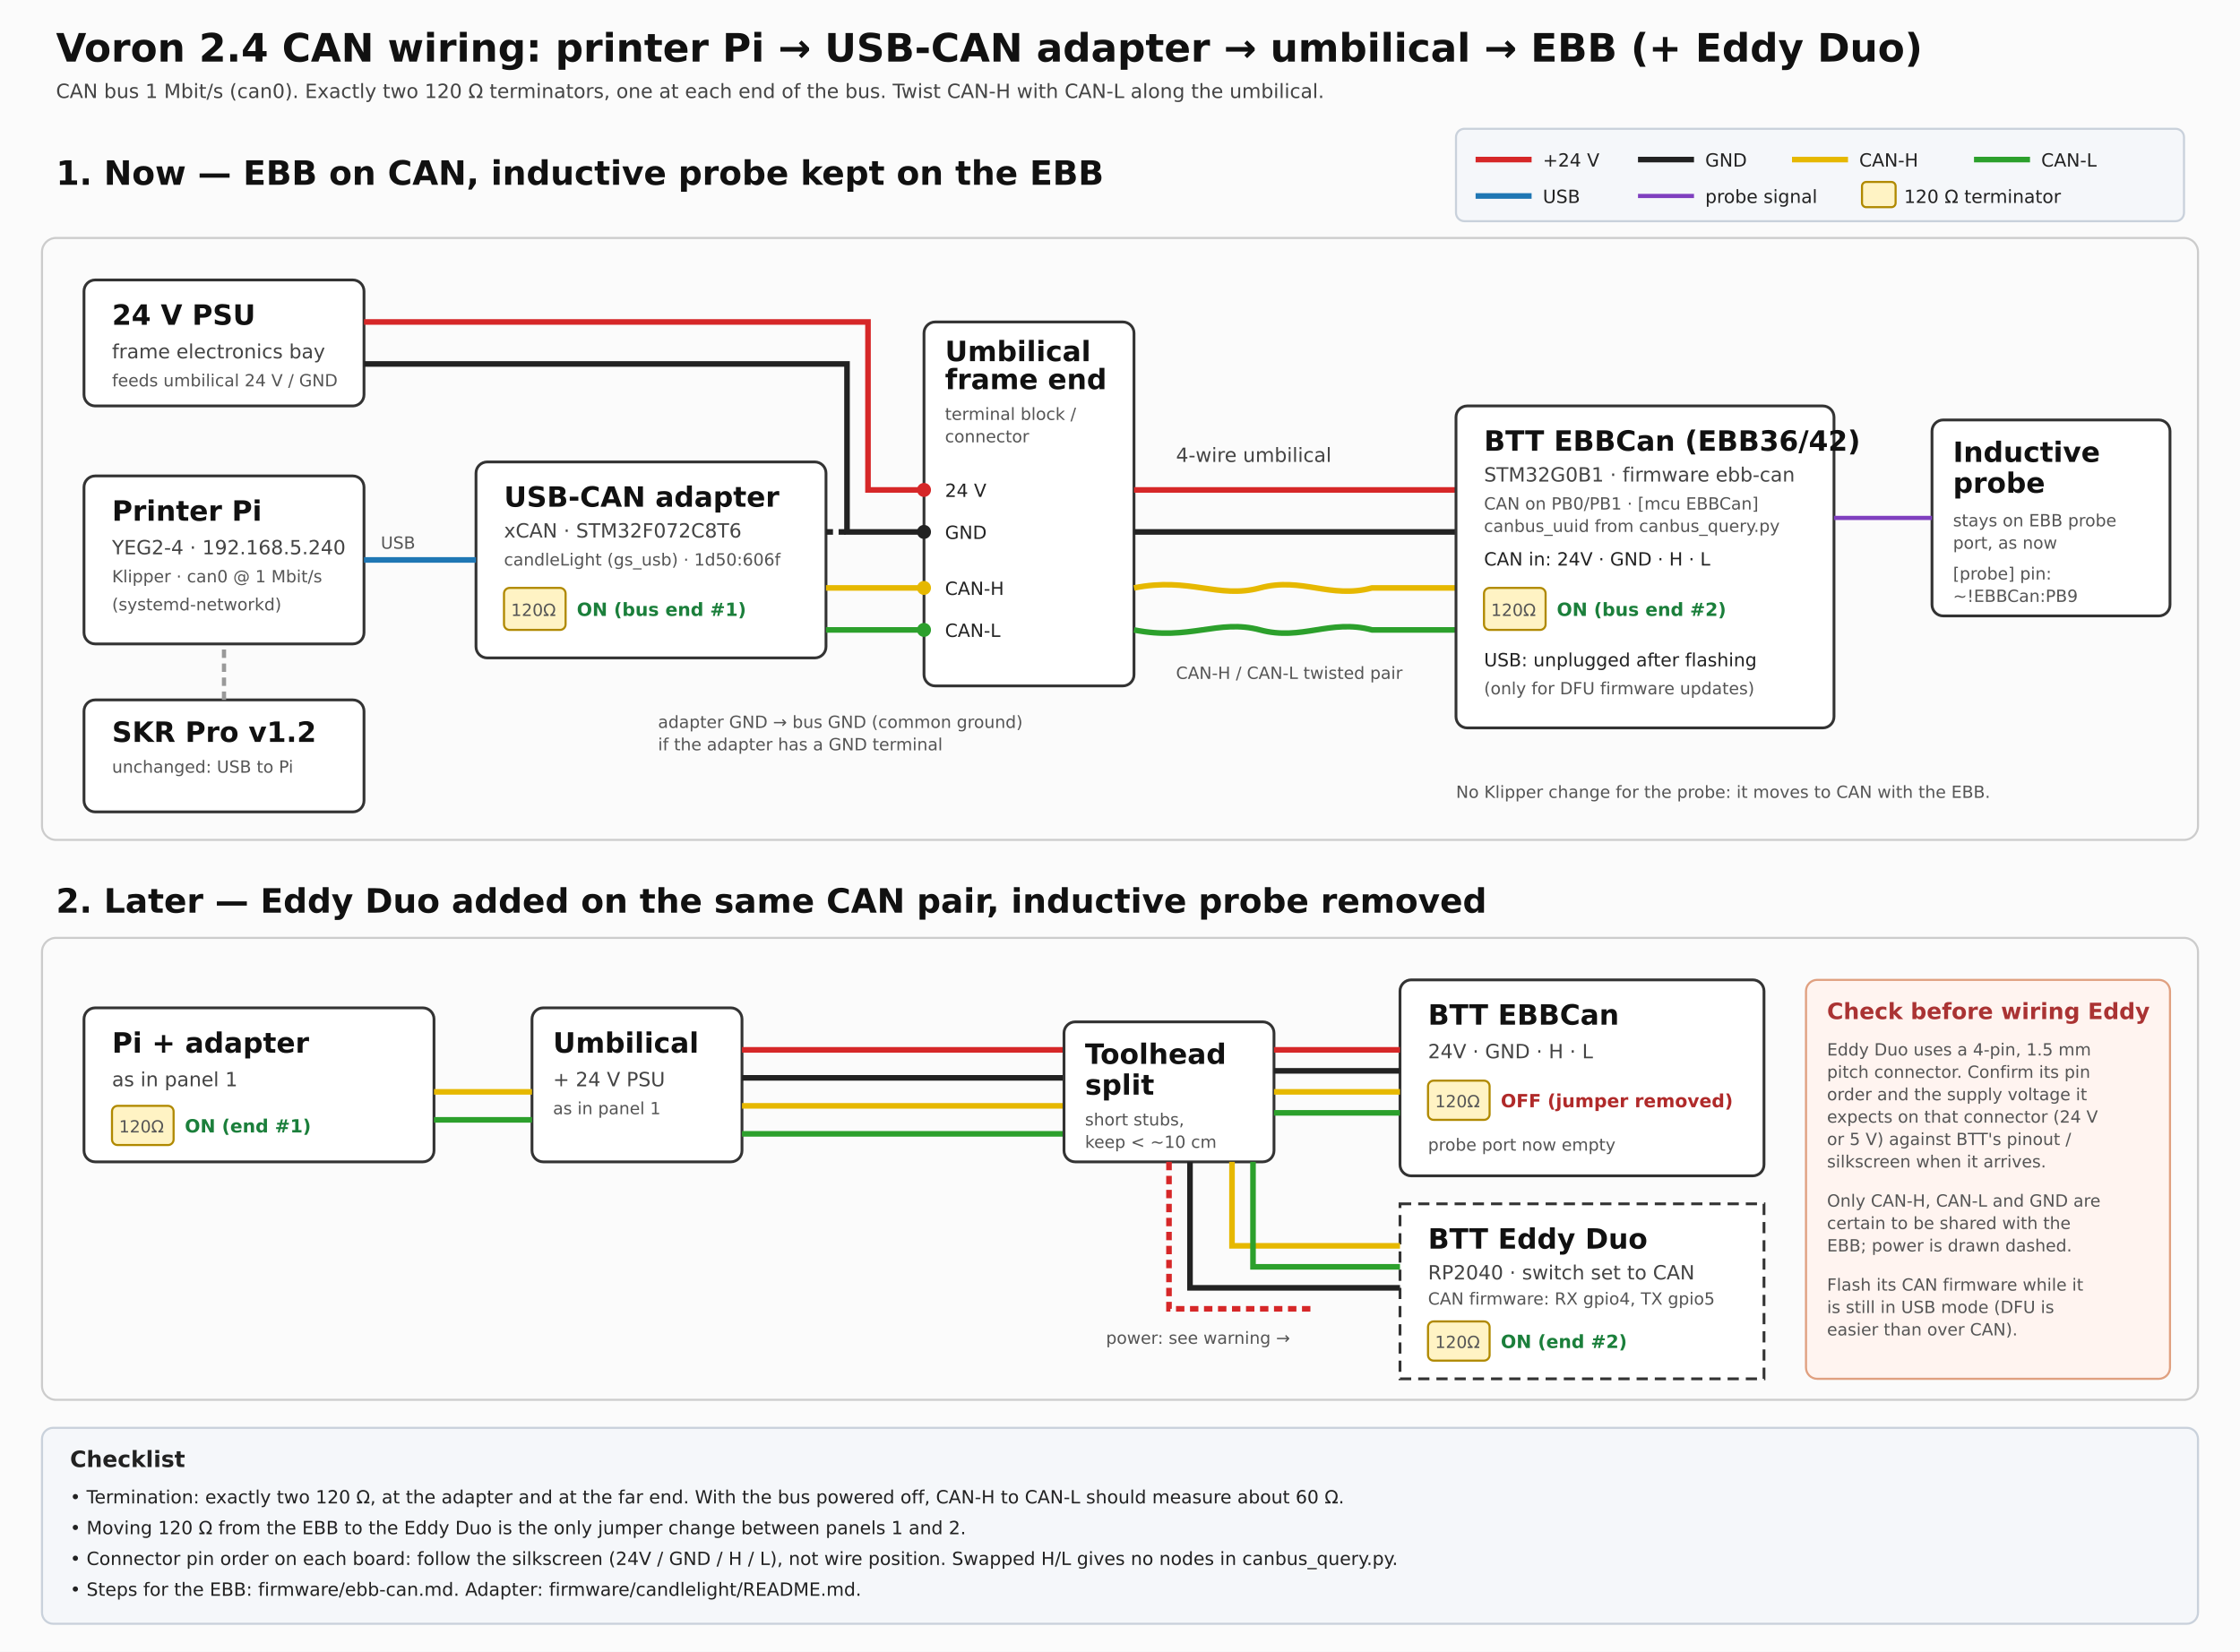
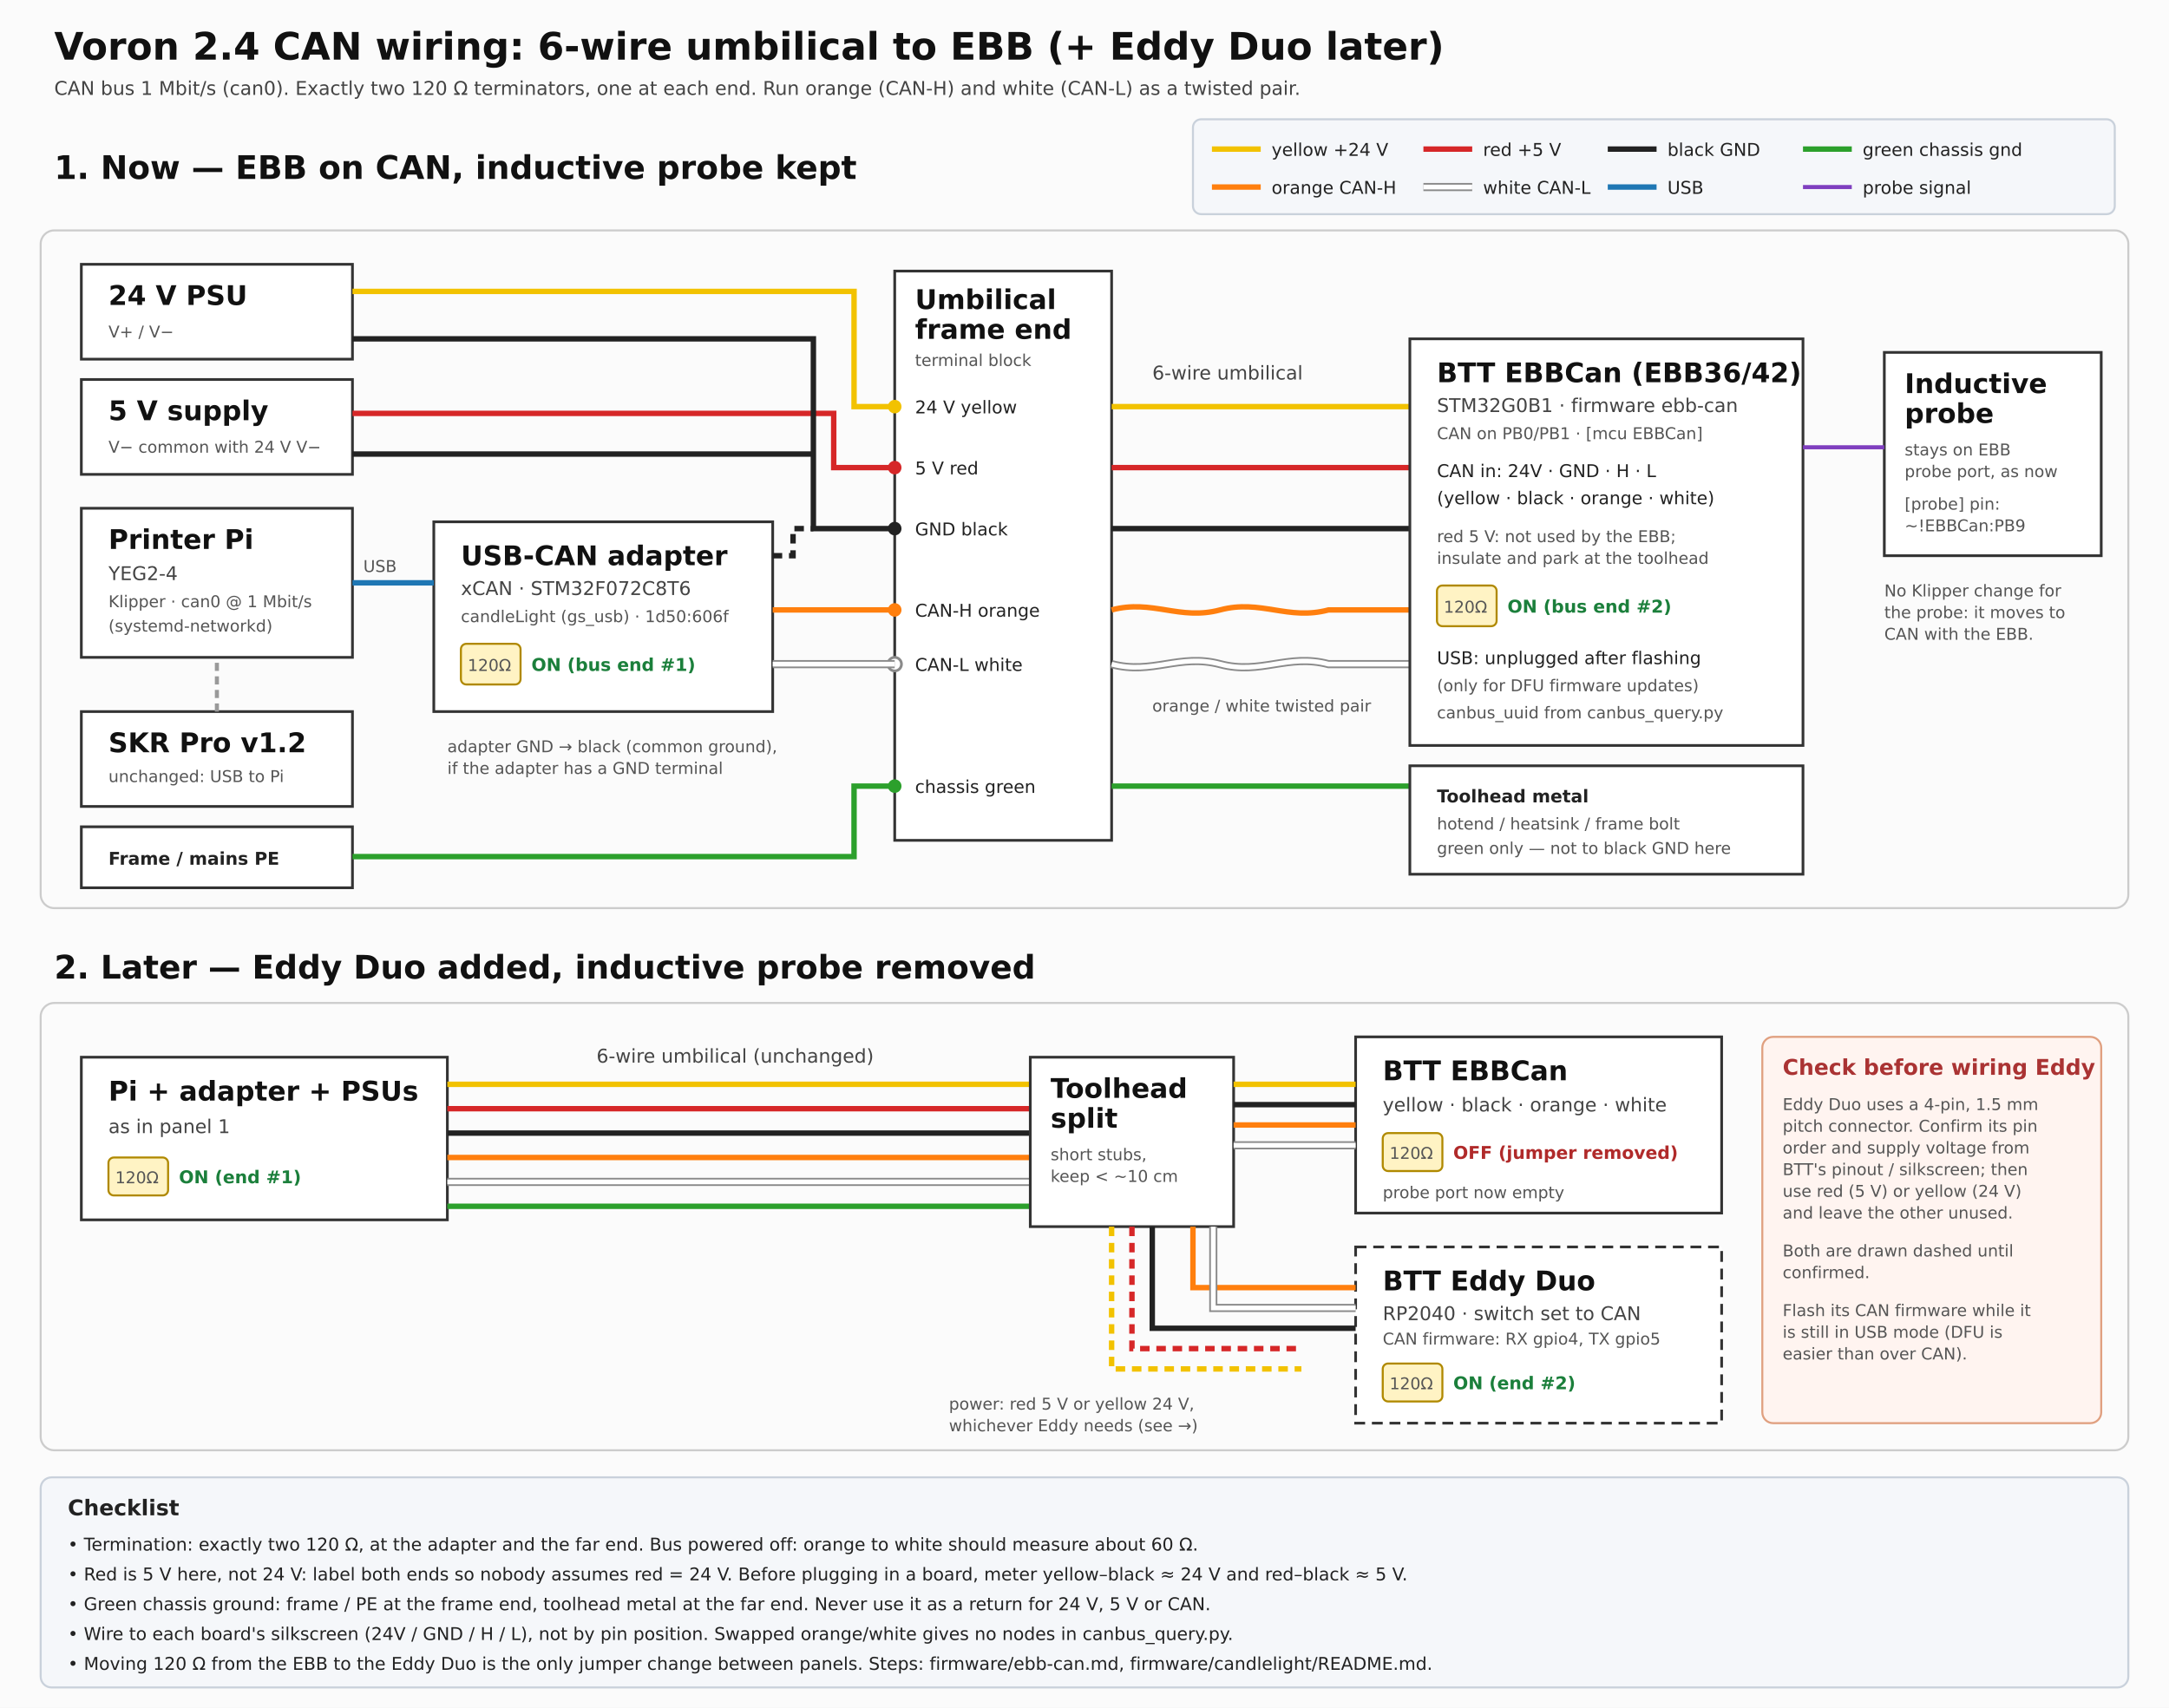
- <svg xmlns="http://www.w3.org/2000/svg" width="1600" height="1180" viewBox="0 0 1600 1180" font-family="DejaVu Sans, Liberation Sans, Arial, sans-serif">
+ <svg xmlns="http://www.w3.org/2000/svg" width="1600" height="1260" viewBox="0 0 1600 1260" font-family="DejaVu Sans, Liberation Sans, Arial, sans-serif">
  <defs>
    <style>
-       .box { fill: #ffffff; stroke: #333; stroke-width: 2; rx: 8; }
+       .box { fill: #ffffff; stroke: #333; stroke-width: 2; }
      .boxfut { fill: #ffffff; stroke: #333; stroke-width: 2; stroke-dasharray: 8 5; }
      .title { font-size: 20px; font-weight: bold; fill: #111; }
      .sub { font-size: 14px; fill: #444; }
      .lbl { font-size: 13px; fill: #222; }
      .small { font-size: 12px; fill: #555; }
      .panel { font-size: 24px; font-weight: bold; fill: #111; }
      .on { fill: #1b7f3b; font-weight: bold; }
      .off { fill: #b02a2a; font-weight: bold; }
-       .w24 { stroke: #d62728; stroke-width: 4; fill: none; }
+       .w24 { stroke: #f2c200; stroke-width: 4; fill: none; }
+       .w5 { stroke: #d62728; stroke-width: 4; fill: none; }
      .wgnd { stroke: #222; stroke-width: 4; fill: none; }
-       .wh { stroke: #e6b800; stroke-width: 4; fill: none; }
-       .wl { stroke: #2ca02c; stroke-width: 4; fill: none; }
+       .wh { stroke: #ff7f0e; stroke-width: 4; fill: none; }
+       .wlo { stroke: #8a8a8a; stroke-width: 6; fill: none; }
+       .wl { stroke: #ffffff; stroke-width: 3.5; fill: none; }
+       .wpe { stroke: #2ca02c; stroke-width: 4; fill: none; }
      .usb { stroke: #1f77b4; stroke-width: 4; fill: none; }
      .usbold { stroke: #999; stroke-width: 3; fill: none; stroke-dasharray: 6 4; }
      .sig { stroke: #7f3fbf; stroke-width: 3; fill: none; }
+       .dash { stroke-dasharray: 7 5; }
      .term { fill: #fff3c4; stroke: #b08900; stroke-width: 1.5; }
      .note { fill: #f5f7fa; stroke: #c9d1db; stroke-width: 1.5; }
      .warn { fill: #fff4f0; stroke: #e0a080; stroke-width: 1.5; }
    </style>
  </defs>
-   <rect width="1600" height="1180" fill="#fbfbfb" />
-   <text x="40" y="44" font-size="28" font-weight="bold" fill="#111">Voron 2.4 CAN wiring: printer Pi → USB-CAN adapter → umbilical → EBB (+ Eddy Duo)</text>
-   <text x="40" y="70" class="sub">CAN bus 1 Mbit/s (can0). Exactly two 120 Ω terminators, one at each end of the bus. Twist CAN-H with CAN-L along the umbilical.</text>
-   <g transform="translate(1040,92)">
-     <rect x="0" y="0" width="520" height="66" class="note" rx="6" />
-     <line x1="14" y1="22" x2="54" y2="22" class="w24" />
-     <text x="62" y="27" class="lbl">+24 V</text>
-     <line x1="130" y1="22" x2="170" y2="22" class="wgnd" />
-     <text x="178" y="27" class="lbl">GND</text>
-     <line x1="240" y1="22" x2="280" y2="22" class="wh" />
-     <text x="288" y="27" class="lbl">CAN-H</text>
-     <line x1="370" y1="22" x2="410" y2="22" class="wl" />
-     <text x="418" y="27" class="lbl">CAN-L</text>
-     <line x1="14" y1="48" x2="54" y2="48" class="usb" />
-     <text x="62" y="53" class="lbl">USB</text>
-     <line x1="130" y1="48" x2="170" y2="48" class="sig" />
-     <text x="178" y="53" class="lbl">probe signal</text>
-     <rect x="290" y="38" width="24" height="18" class="term" rx="3" />
-     <text x="320" y="53" class="lbl">120 Ω terminator</text>
+   <rect width="1600" height="1260" fill="#fbfbfb" />
+   <text x="40" y="44" font-size="28" font-weight="bold" fill="#111">Voron 2.4 CAN wiring: 6-wire umbilical to EBB (+ Eddy Duo later)</text>
+   <text x="40" y="70" class="sub">CAN bus 1 Mbit/s (can0). Exactly two 120 Ω terminators, one at each end. Run orange (CAN-H) and white (CAN-L) as a twisted pair.</text>
+   <g transform="translate(880,88)">
+     <rect x="0" y="0" width="680" height="70" class="note" rx="6" />
+     <line x1="14" y1="22" x2="50" y2="22" class="w24" />
+     <text x="58" y="27" class="lbl">yellow +24 V</text>
+     <line x1="170" y1="22" x2="206" y2="22" class="w5" />
+     <text x="214" y="27" class="lbl">red +5 V</text>
+     <line x1="306" y1="22" x2="342" y2="22" class="wgnd" />
+     <text x="350" y="27" class="lbl">black GND</text>
+     <line x1="450" y1="22" x2="486" y2="22" class="wpe" />
+     <text x="494" y="27" class="lbl">green chassis gnd</text>
+     <line x1="14" y1="50" x2="50" y2="50" class="wh" />
+     <text x="58" y="55" class="lbl">orange CAN-H</text>
+     <line x1="170" y1="50" x2="206" y2="50" class="wlo" />
+     <line x1="170" y1="50" x2="206" y2="50" class="wl" />
+     <text x="214" y="55" class="lbl">white CAN-L</text>
+     <line x1="306" y1="50" x2="342" y2="50" class="usb" />
+     <text x="350" y="55" class="lbl">USB</text>
+     <line x1="450" y1="50" x2="486" y2="50" class="sig" />
+     <text x="494" y="55" class="lbl">probe signal</text>
  </g>
-   <text x="40" y="132" class="panel">1. Now — EBB on CAN, inductive probe kept on the EBB</text>
-   <rect x="30" y="170" width="1540" height="430" fill="none" stroke="#ccc" stroke-width="1.5" rx="10" />
-   <rect x="60" y="200" width="200" height="90" class="box" />
-   <text x="80" y="232" class="title">24 V PSU</text>
-   <text x="80" y="256" class="sub">frame electronics bay</text>
-   <text x="80" y="276" class="small">feeds umbilical 24 V / GND</text>
-   <rect x="60" y="340" width="200" height="120" class="box" />
-   <text x="80" y="372" class="title">Printer Pi</text>
-   <text x="80" y="396" class="sub">YEG2-4 · 192.168.5.240</text>
-   <text x="80" y="416" class="small">Klipper · can0 @ 1 Mbit/s</text>
-   <text x="80" y="436" class="small">(systemd-networkd)</text>
-   <rect x="60" y="500" width="200" height="80" class="box" />
-   <text x="80" y="530" class="title">SKR Pro v1.2</text>
-   <text x="80" y="552" class="small">unchanged: USB to Pi</text>
-   <path d="M160,500 L160,460" class="usbold" />
-   <rect x="340" y="330" width="250" height="140" class="box" />
-   <text x="360" y="362" class="title">USB-CAN adapter</text>
-   <text x="360" y="384" class="sub">xCAN · STM32F072C8T6</text>
-   <text x="360" y="404" class="small">candleLight (gs_usb) · 1d50:606f</text>
-   <rect x="360" y="420" width="44" height="30" class="term" rx="4" />
-   <text x="365" y="440" class="small">120Ω</text>
-   <text x="412" y="440" class="lbl on">ON (bus end #1)</text>
-   <path d="M260,400 L340,400" class="usb" />
-   <text x="272" y="392" class="small">USB</text>
-   <rect x="660" y="230" width="150" height="260" class="box" />
-   <text x="675" y="258" class="title">Umbilical</text>
-   <text x="675" y="278" class="title">frame end</text>
-   <text x="675" y="300" class="small">terminal block /</text>
-   <text x="675" y="316" class="small">connector</text>
-   <circle cx="660" cy="350" r="5" fill="#d62728" />
-   <circle cx="660" cy="380" r="5" fill="#222" />
-   <circle cx="660" cy="420" r="5" fill="#e6b800" />
-   <circle cx="660" cy="450" r="5" fill="#2ca02c" />
-   <text x="675" y="355" class="lbl">24 V</text>
-   <text x="675" y="385" class="lbl">GND</text>
-   <text x="675" y="425" class="lbl">CAN-H</text>
-   <text x="675" y="455" class="lbl">CAN-L</text>
-   <path d="M260,230 L620,230 L620,350 L660,350" class="w24" />
-   <path d="M260,260 L605,260 L605,380 L660,380" class="wgnd" />
-   <path d="M590,420 L660,420" class="wh" />
-   <path d="M590,450 L660,450" class="wl" />
-   <path d="M590,380 L605,380" class="wgnd" stroke-dasharray="5 4" />
-   <text x="470" y="520" class="small">adapter GND → bus GND (common ground)</text>
-   <text x="470" y="536" class="small">if the adapter has a GND terminal</text>
-   <path d="M810,350 L1040,350" class="w24" />
-   <path d="M810,380 L1040,380" class="wgnd" />
-   <path d="M810,420 C850,412 870,428 900,420 C930,412 950,428 980,420 L1040,420" class="wh" />
-   <path d="M810,450 C850,458 870,442 900,450 C930,458 950,442 980,450 L1040,450" class="wl" />
-   <text x="840" y="330" class="sub">4-wire umbilical</text>
-   <text x="840" y="485" class="small">CAN-H / CAN-L twisted pair</text>
-   <rect x="1040" y="290" width="270" height="230" class="box" />
-   <text x="1060" y="322" class="title">BTT EBBCan (EBB36/42)</text>
-   <text x="1060" y="344" class="sub">STM32G0B1 · firmware ebb-can</text>
-   <text x="1060" y="364" class="small">CAN on PB0/PB1 · [mcu EBBCan]</text>
-   <text x="1060" y="380" class="small">canbus_uuid from canbus_query.py</text>
-   <text x="1060" y="404" class="lbl">CAN in: 24V · GND · H · L</text>
-   <rect x="1060" y="420" width="44" height="30" class="term" rx="4" />
-   <text x="1065" y="440" class="small">120Ω</text>
-   <text x="1112" y="440" class="lbl on">ON (bus end #2)</text>
-   <text x="1060" y="476" class="lbl">USB: unplugged after flashing</text>
-   <text x="1060" y="496" class="small">(only for DFU firmware updates)</text>
-   <rect x="1380" y="300" width="170" height="140" class="box" />
-   <text x="1395" y="330" class="title">Inductive</text>
-   <text x="1395" y="352" class="title">probe</text>
-   <text x="1395" y="376" class="small">stays on EBB probe</text>
-   <text x="1395" y="392" class="small">port, as now</text>
-   <text x="1395" y="414" class="small">[probe] pin:</text>
-   <text x="1395" y="430" class="small">~!EBBCan:PB9</text>
-   <path d="M1310,370 L1380,370" class="sig" />
-   <text x="1040" y="570" class="small">No Klipper change for the probe: it moves to CAN with the EBB.</text>
-   <text x="40" y="652" class="panel">2. Later — Eddy Duo added on the same CAN pair, inductive probe removed</text>
-   <rect x="30" y="670" width="1540" height="330" fill="none" stroke="#ccc" stroke-width="1.5" rx="10" />
-   <rect x="60" y="720" width="250" height="110" class="box" />
-   <text x="80" y="752" class="title">Pi + adapter</text>
-   <text x="80" y="776" class="sub">as in panel 1</text>
-   <rect x="80" y="790" width="44" height="28" class="term" rx="4" />
-   <text x="85" y="809" class="small">120Ω</text>
-   <text x="132" y="809" class="lbl on">ON (end #1)</text>
-   <rect x="380" y="720" width="150" height="110" class="box" />
-   <text x="395" y="752" class="title">Umbilical</text>
-   <text x="395" y="776" class="sub">+ 24 V PSU</text>
-   <text x="395" y="796" class="small">as in panel 1</text>
-   <path d="M310,780 L380,780" class="wh" />
-   <path d="M310,800 L380,800" class="wl" />
-   <path d="M530,750 L760,750" class="w24" />
-   <path d="M530,770 L760,770" class="wgnd" />
-   <path d="M530,790 L760,790" class="wh" />
-   <path d="M530,810 L760,810" class="wl" />
-   <rect x="760" y="730" width="150" height="100" class="box" />
-   <text x="775" y="760" class="title">Toolhead</text>
-   <text x="775" y="782" class="title">split</text>
-   <text x="775" y="804" class="small">short stubs,</text>
-   <text x="775" y="820" class="small">keep &lt; ~10 cm</text>
-   <rect x="1000" y="700" width="260" height="140" class="box" />
-   <text x="1020" y="732" class="title">BTT EBBCan</text>
-   <text x="1020" y="756" class="sub">24V · GND · H · L</text>
-   <rect x="1020" y="772" width="44" height="28" class="term" rx="4" />
-   <text x="1025" y="791" class="small">120Ω</text>
-   <text x="1072" y="791" class="lbl off">OFF (jumper removed)</text>
-   <text x="1020" y="822" class="small">probe port now empty</text>
-   <path d="M910,750 L1000,750" class="w24" />
-   <path d="M910,765 L1000,765" class="wgnd" />
-   <path d="M910,780 L1000,780" class="wh" />
-   <path d="M910,795 L1000,795" class="wl" />
-   <rect x="1000" y="860" width="260" height="125" class="boxfut" />
-   <text x="1020" y="892" class="title">BTT Eddy Duo</text>
-   <text x="1020" y="914" class="sub">RP2040 · switch set to CAN</text>
-   <text x="1020" y="932" class="small">CAN firmware: RX gpio4, TX gpio5</text>
-   <rect x="1020" y="944" width="44" height="28" class="term" rx="4" />
-   <text x="1025" y="963" class="small">120Ω</text>
-   <text x="1072" y="963" class="lbl on">ON (end #2)</text>
-   <path d="M880,830 L880,890 L1000,890" class="wh" />
-   <path d="M895,830 L895,905 L1000,905" class="wl" />
-   <path d="M850,830 L850,920 L1000,920" class="wgnd" />
-   <path d="M835,830 L835,935 L940,935" class="w24" stroke-dasharray="6 4" />
-   <text x="790" y="960" class="small">power: see warning →</text>
-   <rect x="1290" y="700" width="260" height="285" class="warn" rx="8" />
-   <text x="1305" y="728" font-size="16" font-weight="bold" fill="#a33">Check before wiring Eddy</text>
-   <text x="1305" y="754" class="small">Eddy Duo uses a 4-pin, 1.5 mm</text>
-   <text x="1305" y="770" class="small">pitch connector. Confirm its pin</text>
-   <text x="1305" y="786" class="small">order and the supply voltage it</text>
-   <text x="1305" y="802" class="small">expects on that connector (24 V</text>
-   <text x="1305" y="818" class="small">or 5 V) against BTT's pinout /</text>
-   <text x="1305" y="834" class="small">silkscreen when it arrives.</text>
-   <text x="1305" y="862" class="small">Only CAN-H, CAN-L and GND are</text>
-   <text x="1305" y="878" class="small">certain to be shared with the</text>
-   <text x="1305" y="894" class="small">EBB; power is drawn dashed.</text>
-   <text x="1305" y="922" class="small">Flash its CAN firmware while it</text>
-   <text x="1305" y="938" class="small">is still in USB mode (DFU is</text>
-   <text x="1305" y="954" class="small">easier than over CAN).</text>
-   <rect x="30" y="1020" width="1540" height="140" class="note" rx="8" />
-   <text x="50" y="1048" font-size="16" font-weight="bold" fill="#222">Checklist</text>
-   <text x="50" y="1074" class="lbl">• Termination: exactly two 120 Ω, at the adapter and at the far end. With the bus powered off, CAN-H to CAN-L should measure about 60 Ω.</text>
-   <text x="50" y="1096" class="lbl">• Moving 120 Ω from the EBB to the Eddy Duo is the only jumper change between panels 1 and 2.</text>
-   <text x="50" y="1118" class="lbl">• Connector pin order on each board: follow the silkscreen (24V / GND / H / L), not wire position. Swapped H/L gives no nodes in canbus_query.py.</text>
-   <text x="50" y="1140" class="lbl">• Steps for the EBB: firmware/ebb-can.md. Adapter: firmware/candlelight/README.md.</text>
+   <text x="40" y="132" class="panel">1. Now — EBB on CAN, inductive probe kept</text>
+   <rect x="30" y="170" width="1540" height="500" fill="none" stroke="#ccc" stroke-width="1.5" rx="10" />
+   <rect x="60" y="195" width="200" height="70" class="box" />
+   <text x="80" y="225" class="title">24 V PSU</text>
+   <text x="80" y="249" class="small">V+ / V−</text>
+   <rect x="60" y="280" width="200" height="70" class="box" />
+   <text x="80" y="310" class="title">5 V supply</text>
+   <text x="80" y="334" class="small">V− common with 24 V V−</text>
+   <rect x="60" y="375" width="200" height="110" class="box" />
+   <text x="80" y="405" class="title">Printer Pi</text>
+   <text x="80" y="428" class="sub">YEG2-4</text>
+   <text x="80" y="448" class="small">Klipper · can0 @ 1 Mbit/s</text>
+   <text x="80" y="466" class="small">(systemd-networkd)</text>
+   <rect x="60" y="525" width="200" height="70" class="box" />
+   <text x="80" y="555" class="title">SKR Pro v1.2</text>
+   <text x="80" y="577" class="small">unchanged: USB to Pi</text>
+   <path d="M160,525 L160,485" class="usbold" />
+   <rect x="60" y="610" width="200" height="45" class="box" />
+   <text x="80" y="638" class="lbl" font-weight="bold">Frame / mains PE</text>
+   <rect x="320" y="385" width="250" height="140" class="box" />
+   <text x="340" y="417" class="title">USB-CAN adapter</text>
+   <text x="340" y="439" class="sub">xCAN · STM32F072C8T6</text>
+   <text x="340" y="459" class="small">candleLight (gs_usb) · 1d50:606f</text>
+   <rect x="340" y="475" width="44" height="30" class="term" rx="4" />
+   <text x="345" y="495" class="small">120Ω</text>
+   <text x="392" y="495" class="lbl on">ON (bus end #1)</text>
+   <path d="M260,430 L320,430" class="usb" />
+   <text x="268" y="422" class="small">USB</text>
+   <rect x="660" y="200" width="160" height="420" class="box" />
+   <text x="675" y="228" class="title">Umbilical</text>
+   <text x="675" y="250" class="title">frame end</text>
+   <text x="675" y="270" class="small">terminal block</text>
+   <circle cx="660" cy="300" r="5" fill="#f2c200" />
+   <text x="675" y="305" class="lbl">24 V  yellow</text>
+   <circle cx="660" cy="345" r="5" fill="#d62728" />
+   <text x="675" y="350" class="lbl">5 V  red</text>
+   <circle cx="660" cy="390" r="5" fill="#222" />
+   <text x="675" y="395" class="lbl">GND  black</text>
+   <circle cx="660" cy="450" r="5" fill="#ff7f0e" />
+   <text x="675" y="455" class="lbl">CAN-H  orange</text>
+   <circle cx="660" cy="490" r="5" fill="#fff" stroke="#8a8a8a" stroke-width="2" />
+   <text x="675" y="495" class="lbl">CAN-L  white</text>
+   <circle cx="660" cy="580" r="5" fill="#2ca02c" />
+   <text x="675" y="585" class="lbl">chassis  green</text>
+   <path d="M260,215 L630,215 L630,300 L660,300" class="w24" />
+   <path d="M260,305 L615,305 L615,345 L660,345" class="w5" />
+   <path d="M260,250 L600,250 L600,390 L660,390" class="wgnd" />
+   <path d="M260,335 L600,335" class="wgnd" />
+   <path d="M570,450 L660,450" class="wh" />
+   <path d="M570,490 L660,490" class="wlo" />
+   <path d="M570,490 L660,490" class="wl" />
+   <path d="M570,410 L585,410 L585,390 L600,390" class="wgnd dash" />
+   <path d="M260,632 L630,632 L630,580 L660,580" class="wpe" />
+   <text x="330" y="555" class="small">adapter GND → black (common ground),</text>
+   <text x="330" y="571" class="small">if the adapter has a GND terminal</text>
+   <path d="M820,300 L1040,300" class="w24" />
+   <path d="M820,345 L1040,345" class="w5" />
+   <path d="M820,390 L1040,390" class="wgnd" />
+   <path d="M820,450 C850,442 870,458 900,450 C930,442 950,458 980,450 L1040,450" class="wh" />
+   <path d="M820,490 C850,498 870,482 900,490 C930,498 950,482 980,490 L1040,490" class="wlo" />
+   <path d="M820,490 C850,498 870,482 900,490 C930,498 950,482 980,490 L1040,490" class="wl" />
+   <path d="M820,580 L1040,580" class="wpe" />
+   <text x="850" y="280" class="sub">6-wire umbilical</text>
+   <text x="850" y="525" class="small">orange / white twisted pair</text>
+   <rect x="1040" y="250" width="290" height="300" class="box" />
+   <text x="1060" y="282" class="title">BTT EBBCan (EBB36/42)</text>
+   <text x="1060" y="304" class="sub">STM32G0B1 · firmware ebb-can</text>
+   <text x="1060" y="324" class="small">CAN on PB0/PB1 · [mcu EBBCan]</text>
+   <text x="1060" y="352" class="lbl">CAN in: 24V · GND · H · L</text>
+   <text x="1060" y="372" class="lbl">(yellow · black · orange · white)</text>
+   <text x="1060" y="400" class="small">red 5 V: not used by the EBB;</text>
+   <text x="1060" y="416" class="small">insulate and park at the toolhead</text>
+   <rect x="1060" y="432" width="44" height="30" class="term" rx="4" />
+   <text x="1065" y="452" class="small">120Ω</text>
+   <text x="1112" y="452" class="lbl on">ON (bus end #2)</text>
+   <text x="1060" y="490" class="lbl">USB: unplugged after flashing</text>
+   <text x="1060" y="510" class="small">(only for DFU firmware updates)</text>
+   <text x="1060" y="530" class="small">canbus_uuid from canbus_query.py</text>
+   <rect x="1040" y="565" width="290" height="80" class="box" />
+   <text x="1060" y="592" class="lbl" font-weight="bold">Toolhead metal</text>
+   <text x="1060" y="612" class="small">hotend / heatsink / frame bolt</text>
+   <text x="1060" y="630" class="small">green only — not to black GND here</text>
+   <rect x="1390" y="260" width="160" height="150" class="box" />
+   <text x="1405" y="290" class="title">Inductive</text>
+   <text x="1405" y="312" class="title">probe</text>
+   <text x="1405" y="336" class="small">stays on EBB</text>
+   <text x="1405" y="352" class="small">probe port, as now</text>
+   <text x="1405" y="376" class="small">[probe] pin:</text>
+   <text x="1405" y="392" class="small">~!EBBCan:PB9</text>
+   <path d="M1330,330 L1390,330" class="sig" />
+   <text x="1390" y="440" class="small">No Klipper change for</text>
+   <text x="1390" y="456" class="small">the probe: it moves to</text>
+   <text x="1390" y="472" class="small">CAN with the EBB.</text>
+   <text x="40" y="722" class="panel">2. Later — Eddy Duo added, inductive probe removed</text>
+   <rect x="30" y="740" width="1540" height="330" fill="none" stroke="#ccc" stroke-width="1.5" rx="10" />
+   <rect x="60" y="780" width="270" height="120" class="box" />
+   <text x="80" y="812" class="title">Pi + adapter + PSUs</text>
+   <text x="80" y="836" class="sub">as in panel 1</text>
+   <rect x="80" y="854" width="44" height="28" class="term" rx="4" />
+   <text x="85" y="873" class="small">120Ω</text>
+   <text x="132" y="873" class="lbl on">ON (end #1)</text>
+   <path d="M330,800 L760,800" class="w24" />
+   <path d="M330,818 L760,818" class="w5" />
+   <path d="M330,836 L760,836" class="wgnd" />
+   <path d="M330,854 L760,854" class="wh" />
+   <path d="M330,872 L760,872" class="wlo" />
+   <path d="M330,872 L760,872" class="wl" />
+   <path d="M330,890 L760,890" class="wpe" />
+   <text x="440" y="784" class="sub">6-wire umbilical (unchanged)</text>
+   <rect x="760" y="780" width="150" height="125" class="box" />
+   <text x="775" y="810" class="title">Toolhead</text>
+   <text x="775" y="832" class="title">split</text>
+   <text x="775" y="856" class="small">short stubs,</text>
+   <text x="775" y="872" class="small">keep &lt; ~10 cm</text>
+   <rect x="1000" y="765" width="270" height="130" class="box" />
+   <text x="1020" y="797" class="title">BTT EBBCan</text>
+   <text x="1020" y="820" class="sub">yellow · black · orange · white</text>
+   <rect x="1020" y="836" width="44" height="28" class="term" rx="4" />
+   <text x="1025" y="855" class="small">120Ω</text>
+   <text x="1072" y="855" class="lbl off">OFF (jumper removed)</text>
+   <text x="1020" y="884" class="small">probe port now empty</text>
+   <path d="M910,800 L1000,800" class="w24" />
+   <path d="M910,815 L1000,815" class="wgnd" />
+   <path d="M910,830 L1000,830" class="wh" />
+   <path d="M910,845 L1000,845" class="wlo" />
+   <path d="M910,845 L1000,845" class="wl" />
+   <rect x="1000" y="920" width="270" height="130" class="boxfut" />
+   <text x="1020" y="952" class="title">BTT Eddy Duo</text>
+   <text x="1020" y="974" class="sub">RP2040 · switch set to CAN</text>
+   <text x="1020" y="992" class="small">CAN firmware: RX gpio4, TX gpio5</text>
+   <rect x="1020" y="1006" width="44" height="28" class="term" rx="4" />
+   <text x="1025" y="1025" class="small">120Ω</text>
+   <text x="1072" y="1025" class="lbl on">ON (end #2)</text>
+   <path d="M880,905 L880,950 L1000,950" class="wh" />
+   <path d="M895,905 L895,965 L1000,965" class="wlo" />
+   <path d="M895,905 L895,965 L1000,965" class="wl" />
+   <path d="M850,905 L850,980 L1000,980" class="wgnd" />
+   <path d="M835,905 L835,995 L960,995" class="w5 dash" />
+   <path d="M820,905 L820,1010 L960,1010" class="w24 dash" />
+   <text x="700" y="1040" class="small">power: red 5 V or yellow 24 V,</text>
+   <text x="700" y="1056" class="small">whichever Eddy needs (see →)</text>
+   <rect x="1300" y="765" width="250" height="285" class="warn" rx="8" />
+   <text x="1315" y="793" font-size="16" font-weight="bold" fill="#a33">Check before wiring Eddy</text>
+   <text x="1315" y="819" class="small">Eddy Duo uses a 4-pin, 1.5 mm</text>
+   <text x="1315" y="835" class="small">pitch connector. Confirm its pin</text>
+   <text x="1315" y="851" class="small">order and supply voltage from</text>
+   <text x="1315" y="867" class="small">BTT's pinout / silkscreen; then</text>
+   <text x="1315" y="883" class="small">use red (5 V) or yellow (24 V)</text>
+   <text x="1315" y="899" class="small">and leave the other unused.</text>
+   <text x="1315" y="927" class="small">Both are drawn dashed until</text>
+   <text x="1315" y="943" class="small">confirmed.</text>
+   <text x="1315" y="971" class="small">Flash its CAN firmware while it</text>
+   <text x="1315" y="987" class="small">is still in USB mode (DFU is</text>
+   <text x="1315" y="1003" class="small">easier than over CAN).</text>
+   <rect x="30" y="1090" width="1540" height="155" class="note" rx="8" />
+   <text x="50" y="1118" font-size="16" font-weight="bold" fill="#222">Checklist</text>
+   <text x="50" y="1144" class="lbl">• Termination: exactly two 120 Ω, at the adapter and the far end. Bus powered off: orange to white should measure about 60 Ω.</text>
+   <text x="50" y="1166" class="lbl">• Red is 5 V here, not 24 V: label both ends so nobody assumes red = 24 V. Before plugging in a board, meter yellow–black ≈ 24 V and red–black ≈ 5 V.</text>
+   <text x="50" y="1188" class="lbl">• Green chassis ground: frame / PE at the frame end, toolhead metal at the far end. Never use it as a return for 24 V, 5 V or CAN.</text>
+   <text x="50" y="1210" class="lbl">• Wire to each board's silkscreen (24V / GND / H / L), not by pin position. Swapped orange/white gives no nodes in canbus_query.py.</text>
+   <text x="50" y="1232" class="lbl">• Moving 120 Ω from the EBB to the Eddy Duo is the only jumper change between panels. Steps: firmware/ebb-can.md, firmware/candlelight/README.md.</text>
</svg>
